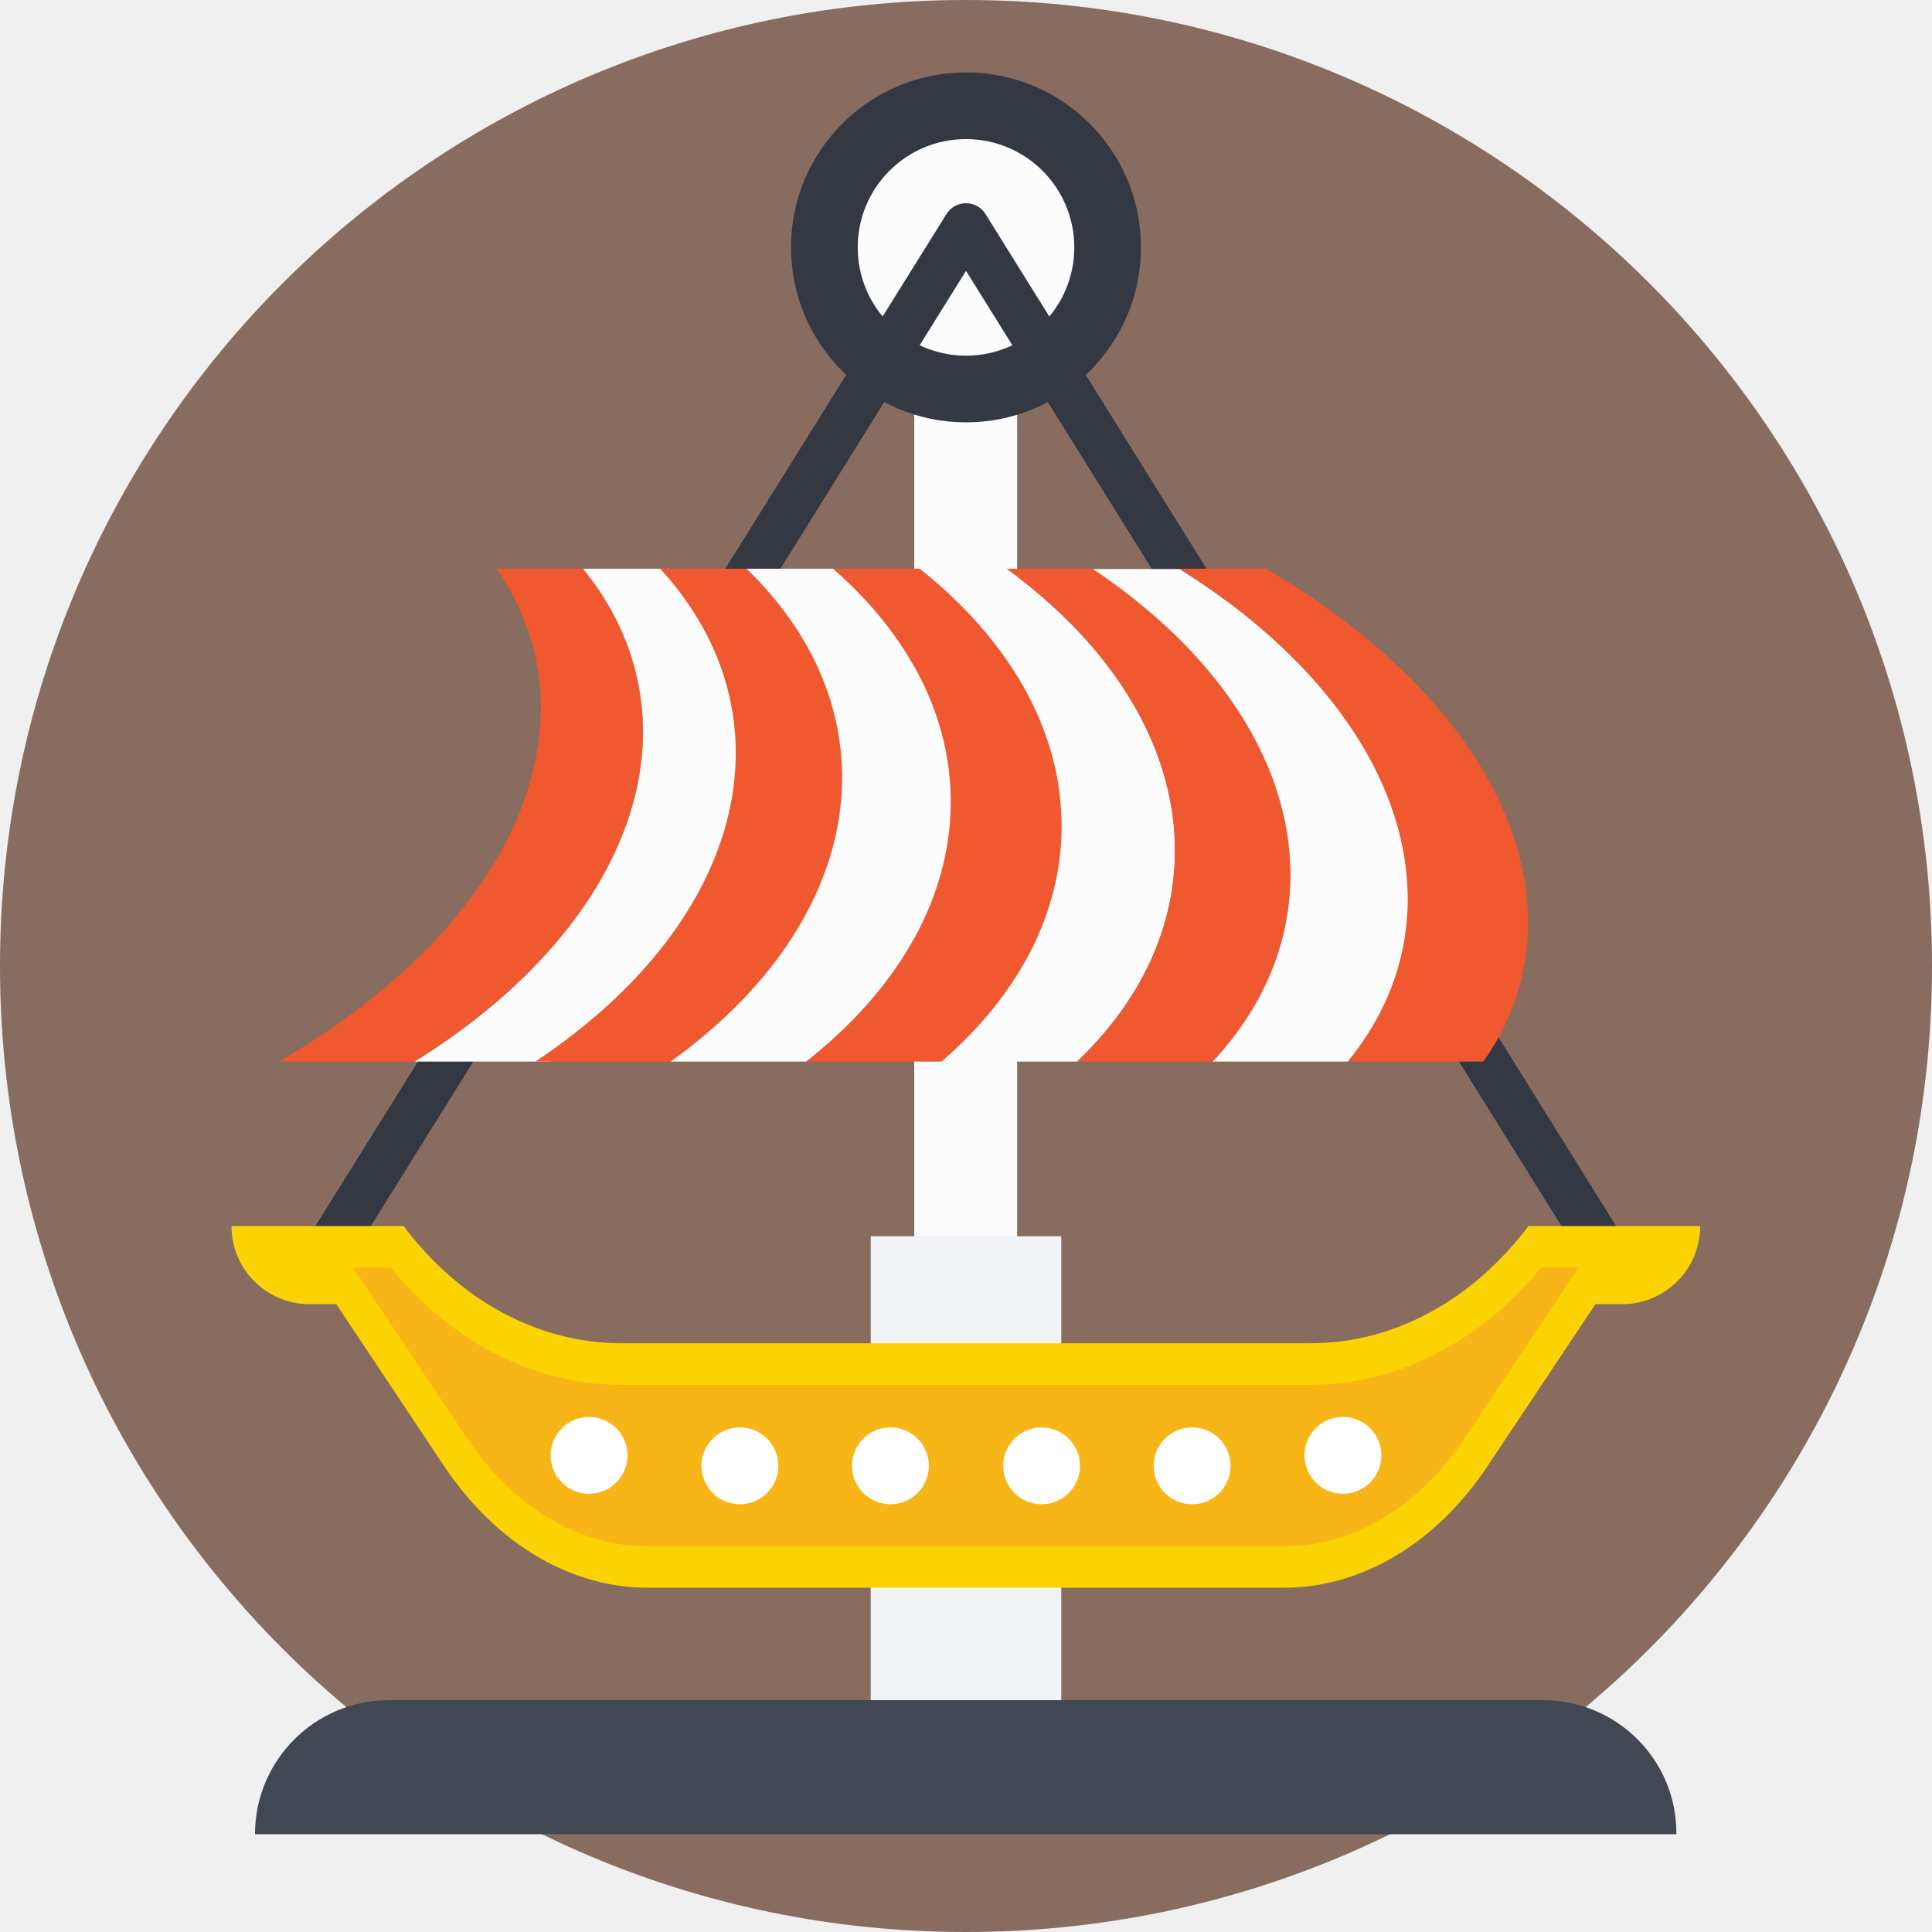
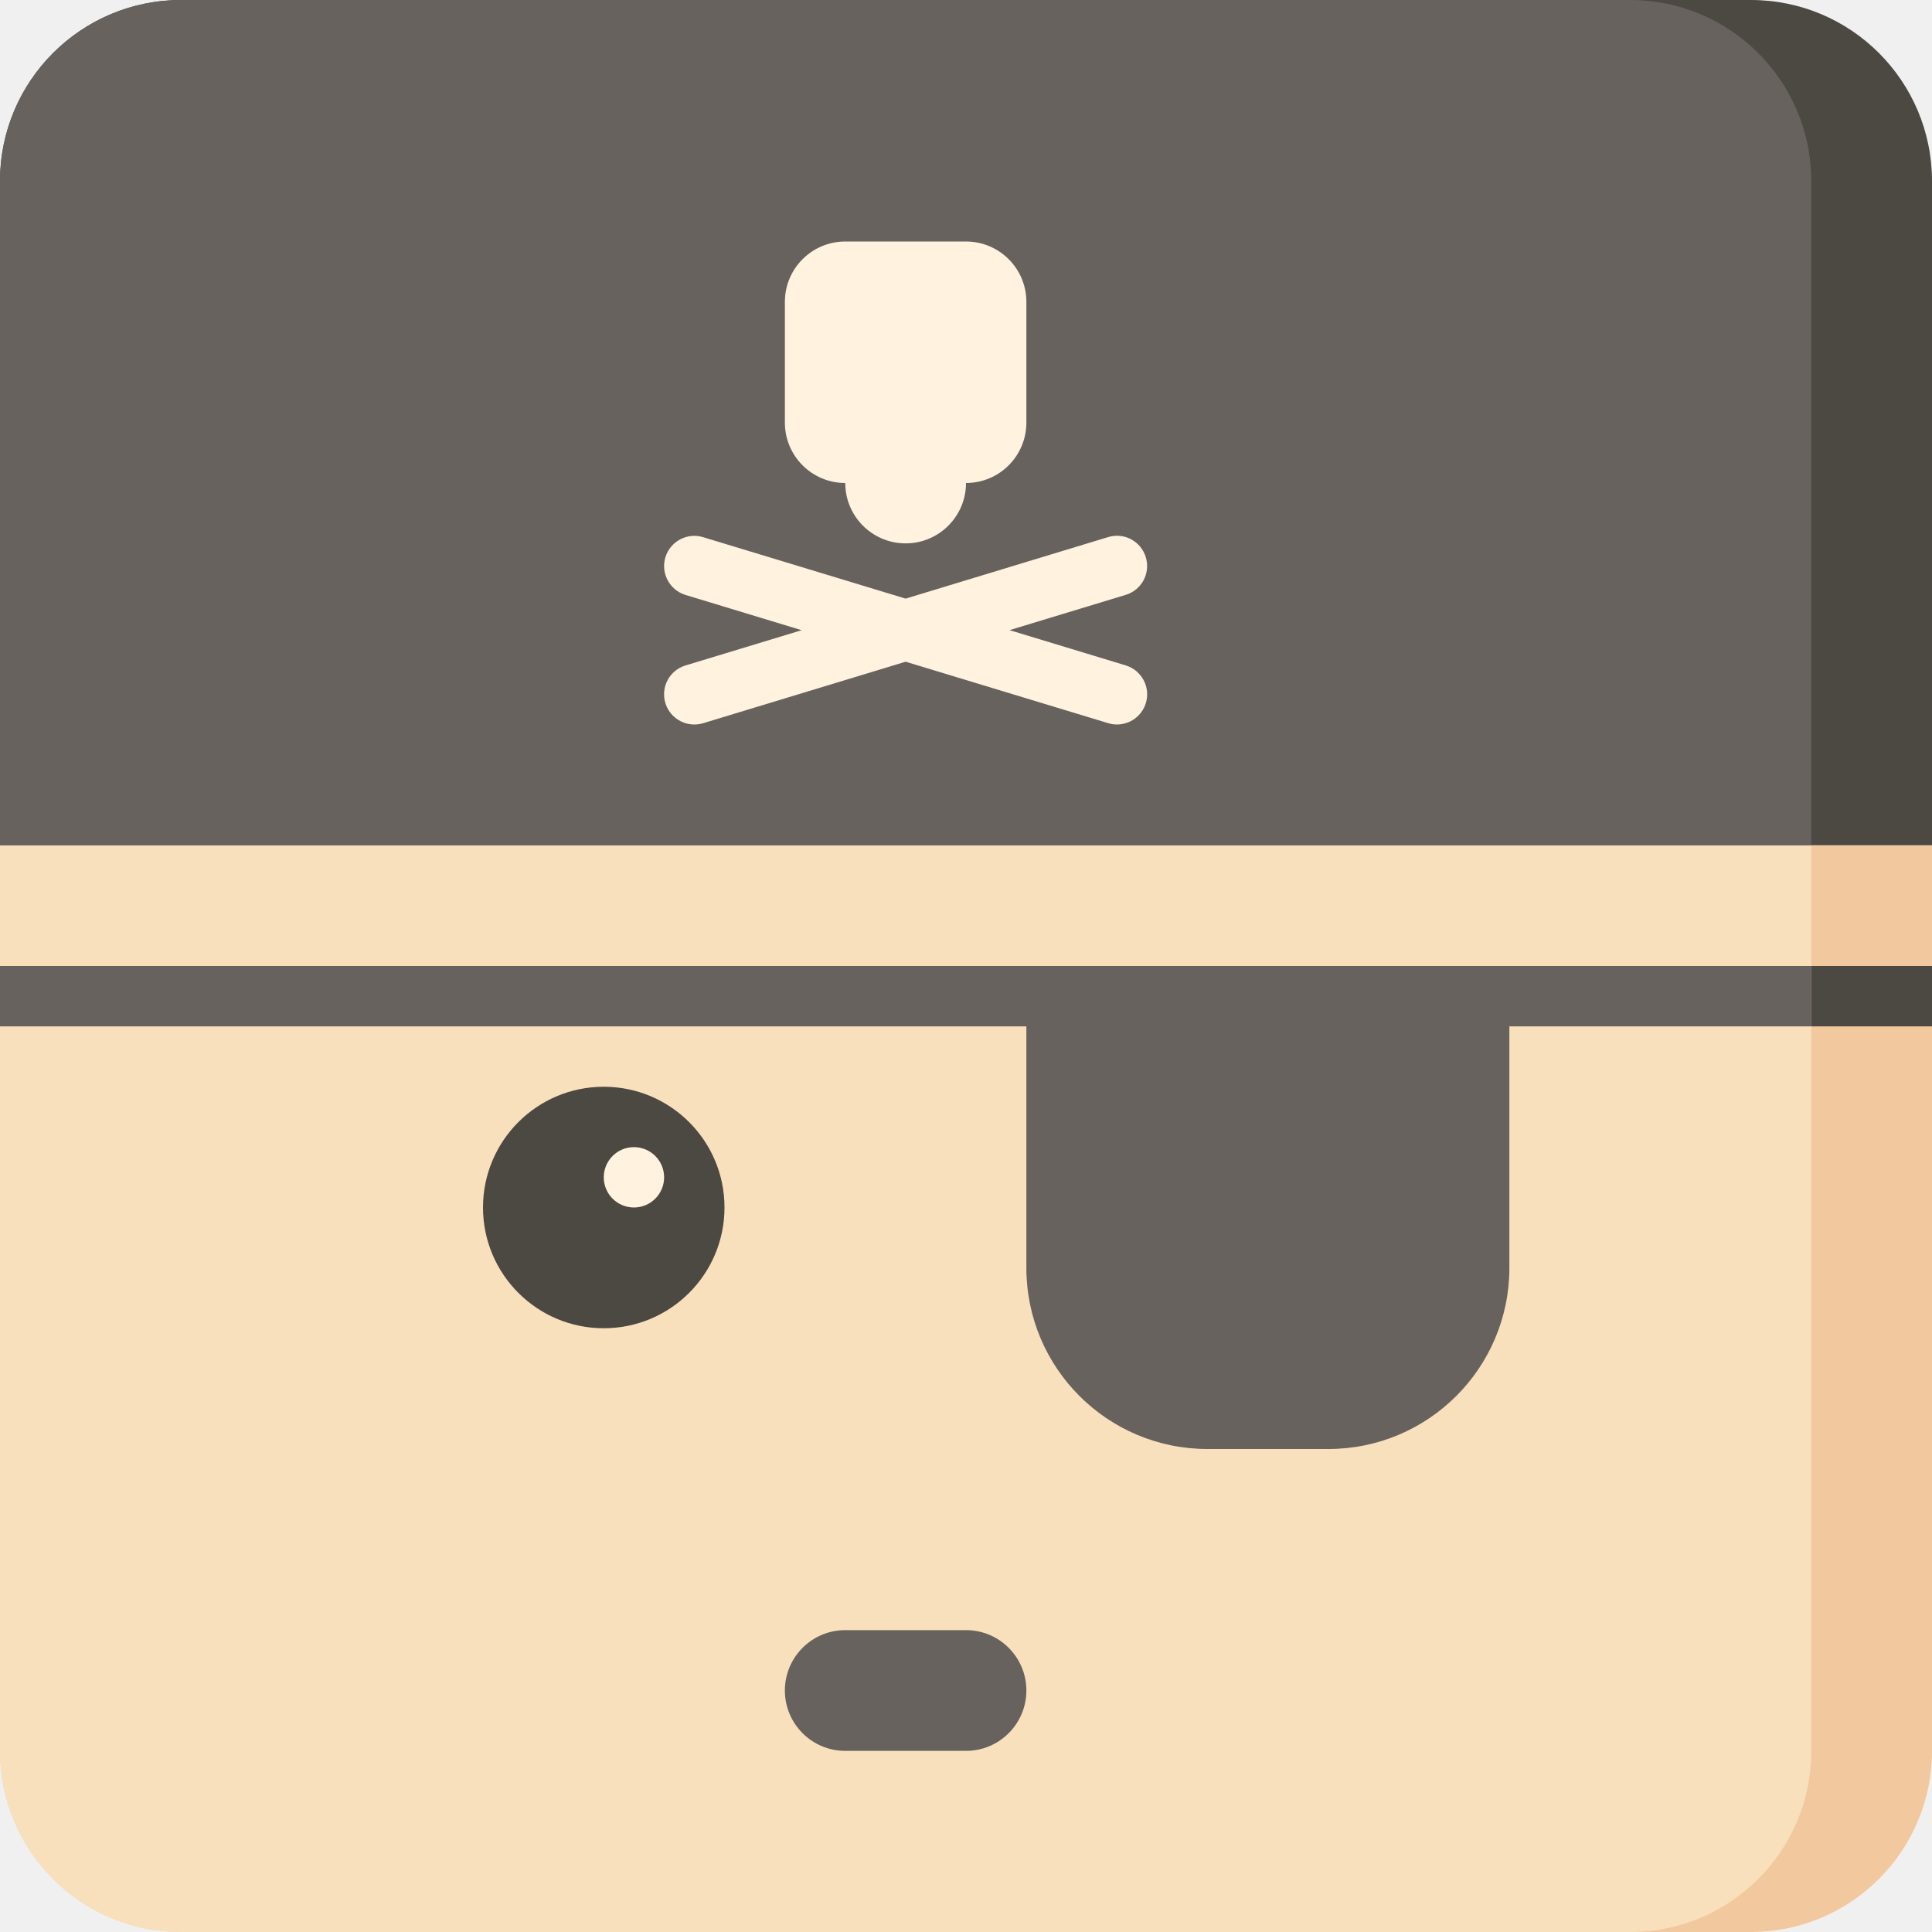
- <svg xmlns="http://www.w3.org/2000/svg" version="1.1" id="Layer_1" viewBox="0 0 393.309 393.309" xml:space="preserve">
-   <circle style="fill:#886C60;" cx="196.655" cy="196.655" r="196.655" />
-   <rect x="186.117" y="78.675" style="fill:#FCFCFD;" width="20.945" height="225.422" />
-   <circle style="fill:#333842;" cx="196.655" cy="50.36" r="35.62" />
-   <circle style="fill:#FCFCFD;" cx="196.655" cy="50.36" r="22.044" />
-   <rect x="177.261" y="251.669" style="fill:#F1F3F7;" width="38.788" height="100.655" />
-   <path style="fill:#414753;" d="M314.117,346.117H79.192c-15.063,0-27.281,12.218-27.281,27.281h289.358  C341.398,358.335,329.18,346.117,314.117,346.117z" />
-   <path style="fill:#333842;" d="M328.663,262.723c-1.616,0-3.168-0.776-4.008-2.263l-128-205.317L68.719,260.461  c-1.422,2.263-4.331,2.909-6.594,1.552c-2.263-1.358-2.909-4.331-1.552-6.594L192.646,43.636c0.84-1.422,2.392-2.263,4.008-2.263  s3.168,0.84,4.008,2.263l132.008,211.846c1.422,2.263,0.711,5.172-1.552,6.594C330.408,262.465,329.568,262.723,328.663,262.723z" />
-   <path style="fill:#FBD303;" d="M311.143,249.6c-11.378,15.127-27.41,23.855-44.347,23.855H126.513  c-16.937,0-32.97-8.727-44.347-23.855H47.127c0,8.792,7.111,15.903,15.903,15.903h5.43l21.915,32.905  c10.537,15.774,25.665,24.824,41.568,24.824h129.358c15.903,0,31.095-9.051,41.568-24.824l21.915-32.905h5.43  c8.792,0,15.903-7.111,15.903-15.903L311.143,249.6L311.143,249.6z" />
-   <path style="fill:#F8B517;" d="M132.008,314.828c-14.093,0-27.539-8.016-36.848-21.915l-23.273-34.844h7.628  c12.412,15.192,29.35,23.855,46.933,23.855h140.347c17.519,0,34.457-8.663,46.933-23.855h7.628l-23.273,34.844  c-9.374,13.964-22.691,21.915-36.848,21.915H132.008z" />
+ <svg xmlns="http://www.w3.org/2000/svg" version="1.1" id="Uploaded to svgrepo.com" width="800px" height="800px" viewBox="0 0 32 32" xml:space="preserve">
+   <style type="text/css">
+ 	.cubies_negentien{fill:#F2C99E;}
+ 	.cubies_twintig{fill:#F9E0BD;}
+ 	.cubies_een{fill:#4C4842;}
+ 	.cubies_twee{fill:#67625D;}
+ 	.cubies_twaalf{fill:#FFF2DF;}
+ 	.st0{fill:#2EB39A;}
+ 	.st1{fill:#65C3AB;}
+ 	.st2{fill:#CCE2CD;}
+ 	.st3{fill:#98D3BC;}
+ 	.st4{fill:#A4C83F;}
+ 	.st5{fill:#BCD269;}
+ 	.st6{fill:#E8E8B5;}
+ 	.st7{fill:#D1DE8B;}
+ 	.st8{fill:#C9483A;}
+ 	.st9{fill:#D97360;}
+ 	.st10{fill:#837F79;}
+ 	.st11{fill:#67625D;}
+ 	.st12{fill:#C9C6C0;}
+ 	.st13{fill:#EDEAE5;}
+ 	.st14{fill:#EC9B5A;}
+ 	.st15{fill:#EDB57E;}
+ 	.st16{fill:#4C4842;}
+ 	.st17{fill:#E3D4C0;}
+ 	.st18{fill:#E69D8A;}
+ 	.st19{fill:#AB9784;}
+ 	.st20{fill:#C6B5A2;}
+ 	.st21{fill:#F9E0BD;}
+ 	.st22{fill:#F2C7B5;}
+ 	.st23{fill:#8E7866;}
+ 	.st24{fill:#725A48;}
+ </style>
  <g>
-     <circle style="fill:#FFFFFF;" cx="119.919" cy="296.275" r="7.822" />
-     <circle style="fill:#FFFFFF;" cx="150.626" cy="298.408" r="7.822" />
-     <circle style="fill:#FFFFFF;" cx="181.269" cy="298.408" r="7.822" />
-     <circle style="fill:#FFFFFF;" cx="212.04" cy="298.408" r="7.822" />
-     <circle style="fill:#FFFFFF;" cx="242.683" cy="298.408" r="7.822" />
-     <circle style="fill:#FFFFFF;" cx="273.39" cy="296.275" r="7.822" />
+     <path class="cubies_negentien" d="M29,32H3c-1.657,0-3-1.343-3-3V14h32v15C32,30.657,30.657,32,29,32z" />
+     <path class="cubies_twintig" d="M27,32H3c-1.657,0-3-1.343-3-3V14h30v15C30,30.657,28.657,32,27,32z" />
+     <circle class="cubies_een" cx="10" cy="20" r="2" />
+     <path class="cubies_een" d="M32,14H0V3c0-1.657,1.343-3,3-3h26c1.657,0,3,1.343,3,3V14z" />
+     <path class="cubies_twee" d="M30,14H0V3c0-1.657,1.343-3,3-3h24c1.657,0,3,1.343,3,3V14z M17,28c0-0.552-0.448-1-1-1h-2   c-0.552,0-1,0.448-1,1s0.448,1,1,1h2C16.552,29,17,28.552,17,28z M0,16v1h17v4c0,1.657,1.343,3,3,3h2c1.657,0,3-1.343,3-3v-4h5v-1   H0z" />
+     <rect x="30" y="16" class="cubies_een" width="2" height="1" />
+     <path class="cubies_twaalf" d="M10.5,19c0.276,0,0.5,0.224,0.5,0.5S10.776,20,10.5,20S10,19.776,10,19.5S10.224,19,10.5,19z    M18.645,11.021l-1.924-0.584l1.924-0.584c0.265-0.08,0.414-0.359,0.333-0.624c-0.08-0.264-0.358-0.415-0.624-0.333L15,9.915   l-3.355-1.018c-0.264-0.081-0.543,0.07-0.624,0.333c-0.08,0.264,0.069,0.543,0.333,0.624l1.924,0.584l-1.924,0.584   c-0.265,0.08-0.414,0.359-0.333,0.624C11.087,11.861,11.285,12,11.5,12c0.048,0,0.097-0.007,0.145-0.021L15,10.96l3.355,1.018   C18.403,11.993,18.452,12,18.5,12c0.215,0,0.413-0.139,0.479-0.355C19.059,11.381,18.91,11.102,18.645,11.021z M17,5v2   c0,0.552-0.448,1-1,1c0,0.552-0.448,1-1,1s-1-0.448-1-1c-0.552,0-1-0.448-1-1V5c0-0.552,0.448-1,1-1h2C16.552,4,17,4.448,17,5z" />
  </g>
-   <path style="fill:#F0582F;" d="M84.428,216.113c-9.18,0-18.36,0-27.604,0c50.23-29.285,64.905-70.982,44.218-100.331  c5.883,0,11.766,0,17.648,0C142.739,145.196,131.297,186.828,84.428,216.113z" />
-   <path style="fill:#FCFCFD;" d="M112.032,216.113c-9.18,0-18.36,0-27.604,0c46.933-29.285,58.246-70.982,34.263-100.331  c5.883,0,11.766,0,17.648,0C163.685,145.196,155.539,186.828,112.032,216.113z" />
-   <path style="fill:#F0582F;" d="M136.598,216.113c-9.18,0-18.36,0-27.604,0c43.895-29.285,52.364-70.982,25.406-100.331  c5.883,0,11.766,0,17.648,0C182.368,145.196,177.196,186.828,136.598,216.113z" />
-   <path style="fill:#FCFCFD;" d="M164.137,216.113c-9.18,0-18.36,0-27.604,0c40.663-29.285,45.77-70.982,15.451-100.331  c5.883,0,11.766,0,17.648,0C203.313,145.196,201.438,186.828,164.137,216.113z" />
-   <path style="fill:#F0582F;" d="M191.741,216.113c-9.18,0-18.36,0-27.604,0c37.301-29.285,39.111-70.982,5.495-100.331  c5.883,0,11.766,0,17.648,0C224.259,145.196,225.681,186.828,191.741,216.113z" />
-   <path style="fill:#FCFCFD;" d="M219.281,216.113c-9.18,0-18.36,0-27.604,0c34.004-29.285,32.517-70.982-4.396-100.331  c5.883,0,11.766,0,17.648,0C245.204,145.196,249.988,186.828,219.281,216.113z" />
-   <path style="fill:#F0582F;" d="M246.885,216.113c-9.18,0-18.36,0-27.604,0c30.707-29.285,25.859-70.982-14.352-100.331  c5.883,0,11.766,0,17.648,0C266.15,145.196,274.23,186.828,246.885,216.113z" />
-   <path style="fill:#FCFCFD;" d="M274.489,216.113c-9.18,0-18.36,0-27.604,0c27.345-29.285,19.265-70.982-24.372-100.267  c5.883,0,11.766,0,17.648,0C287.095,145.196,298.473,186.828,274.489,216.113z" />
-   <path style="fill:#F0582F;" d="M301.964,216.113c-9.18,0-18.36,0-27.604,0c24.048-29.285,12.606-70.982-34.263-100.331  c5.883,0,11.766,0,17.648,0C307.976,145.196,322.78,186.828,301.964,216.113z" />
</svg>
